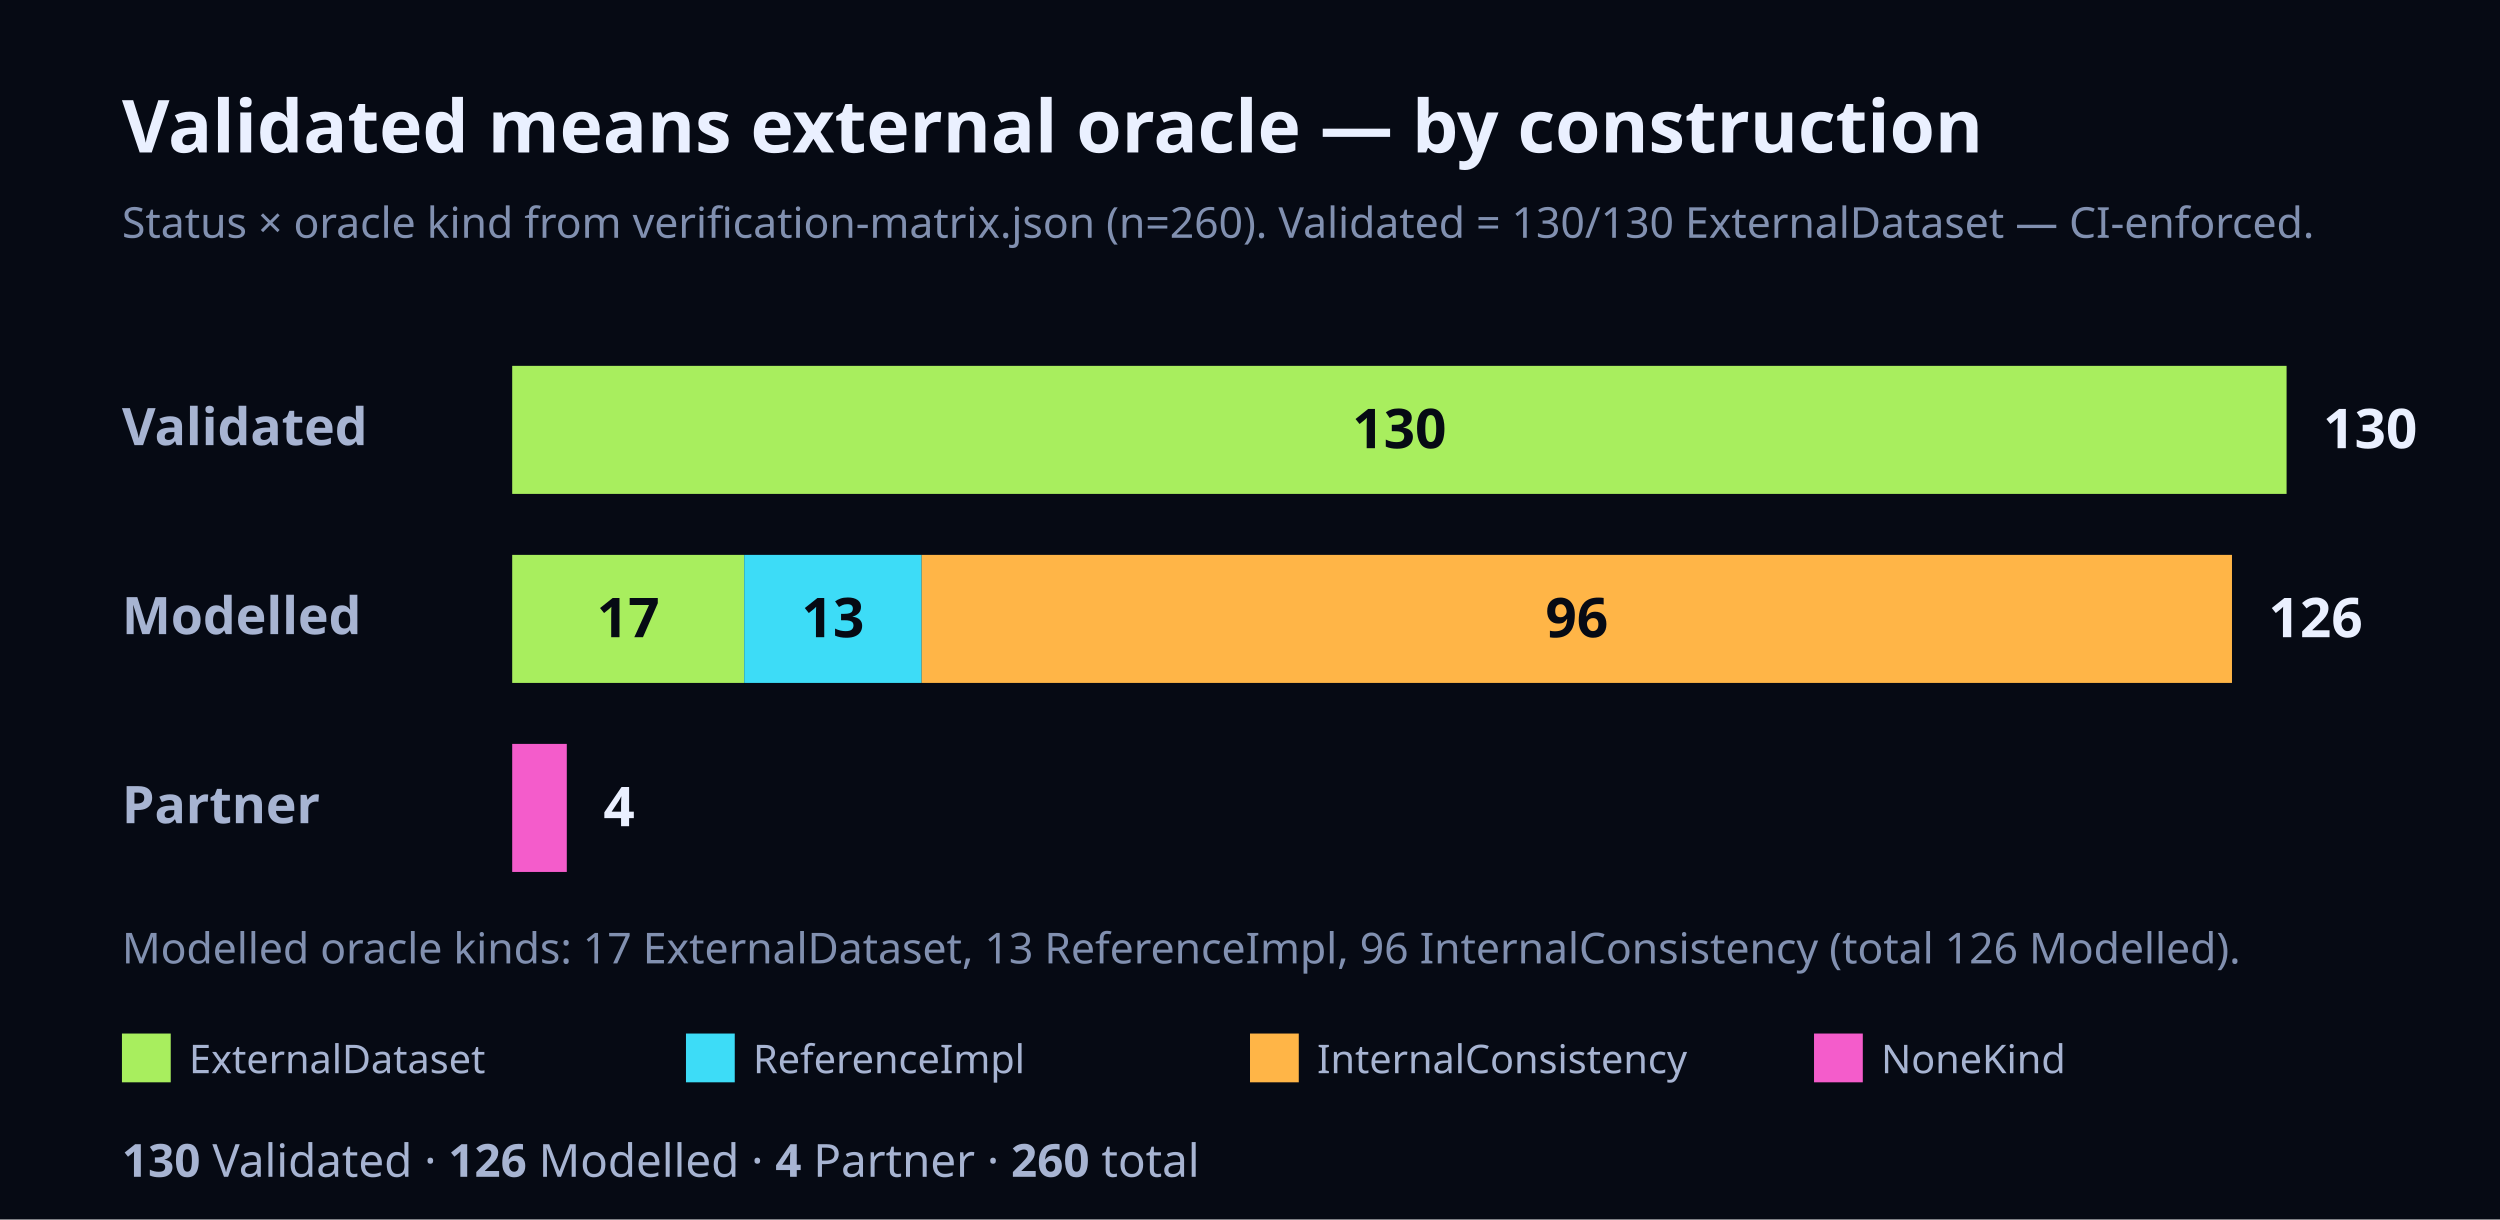
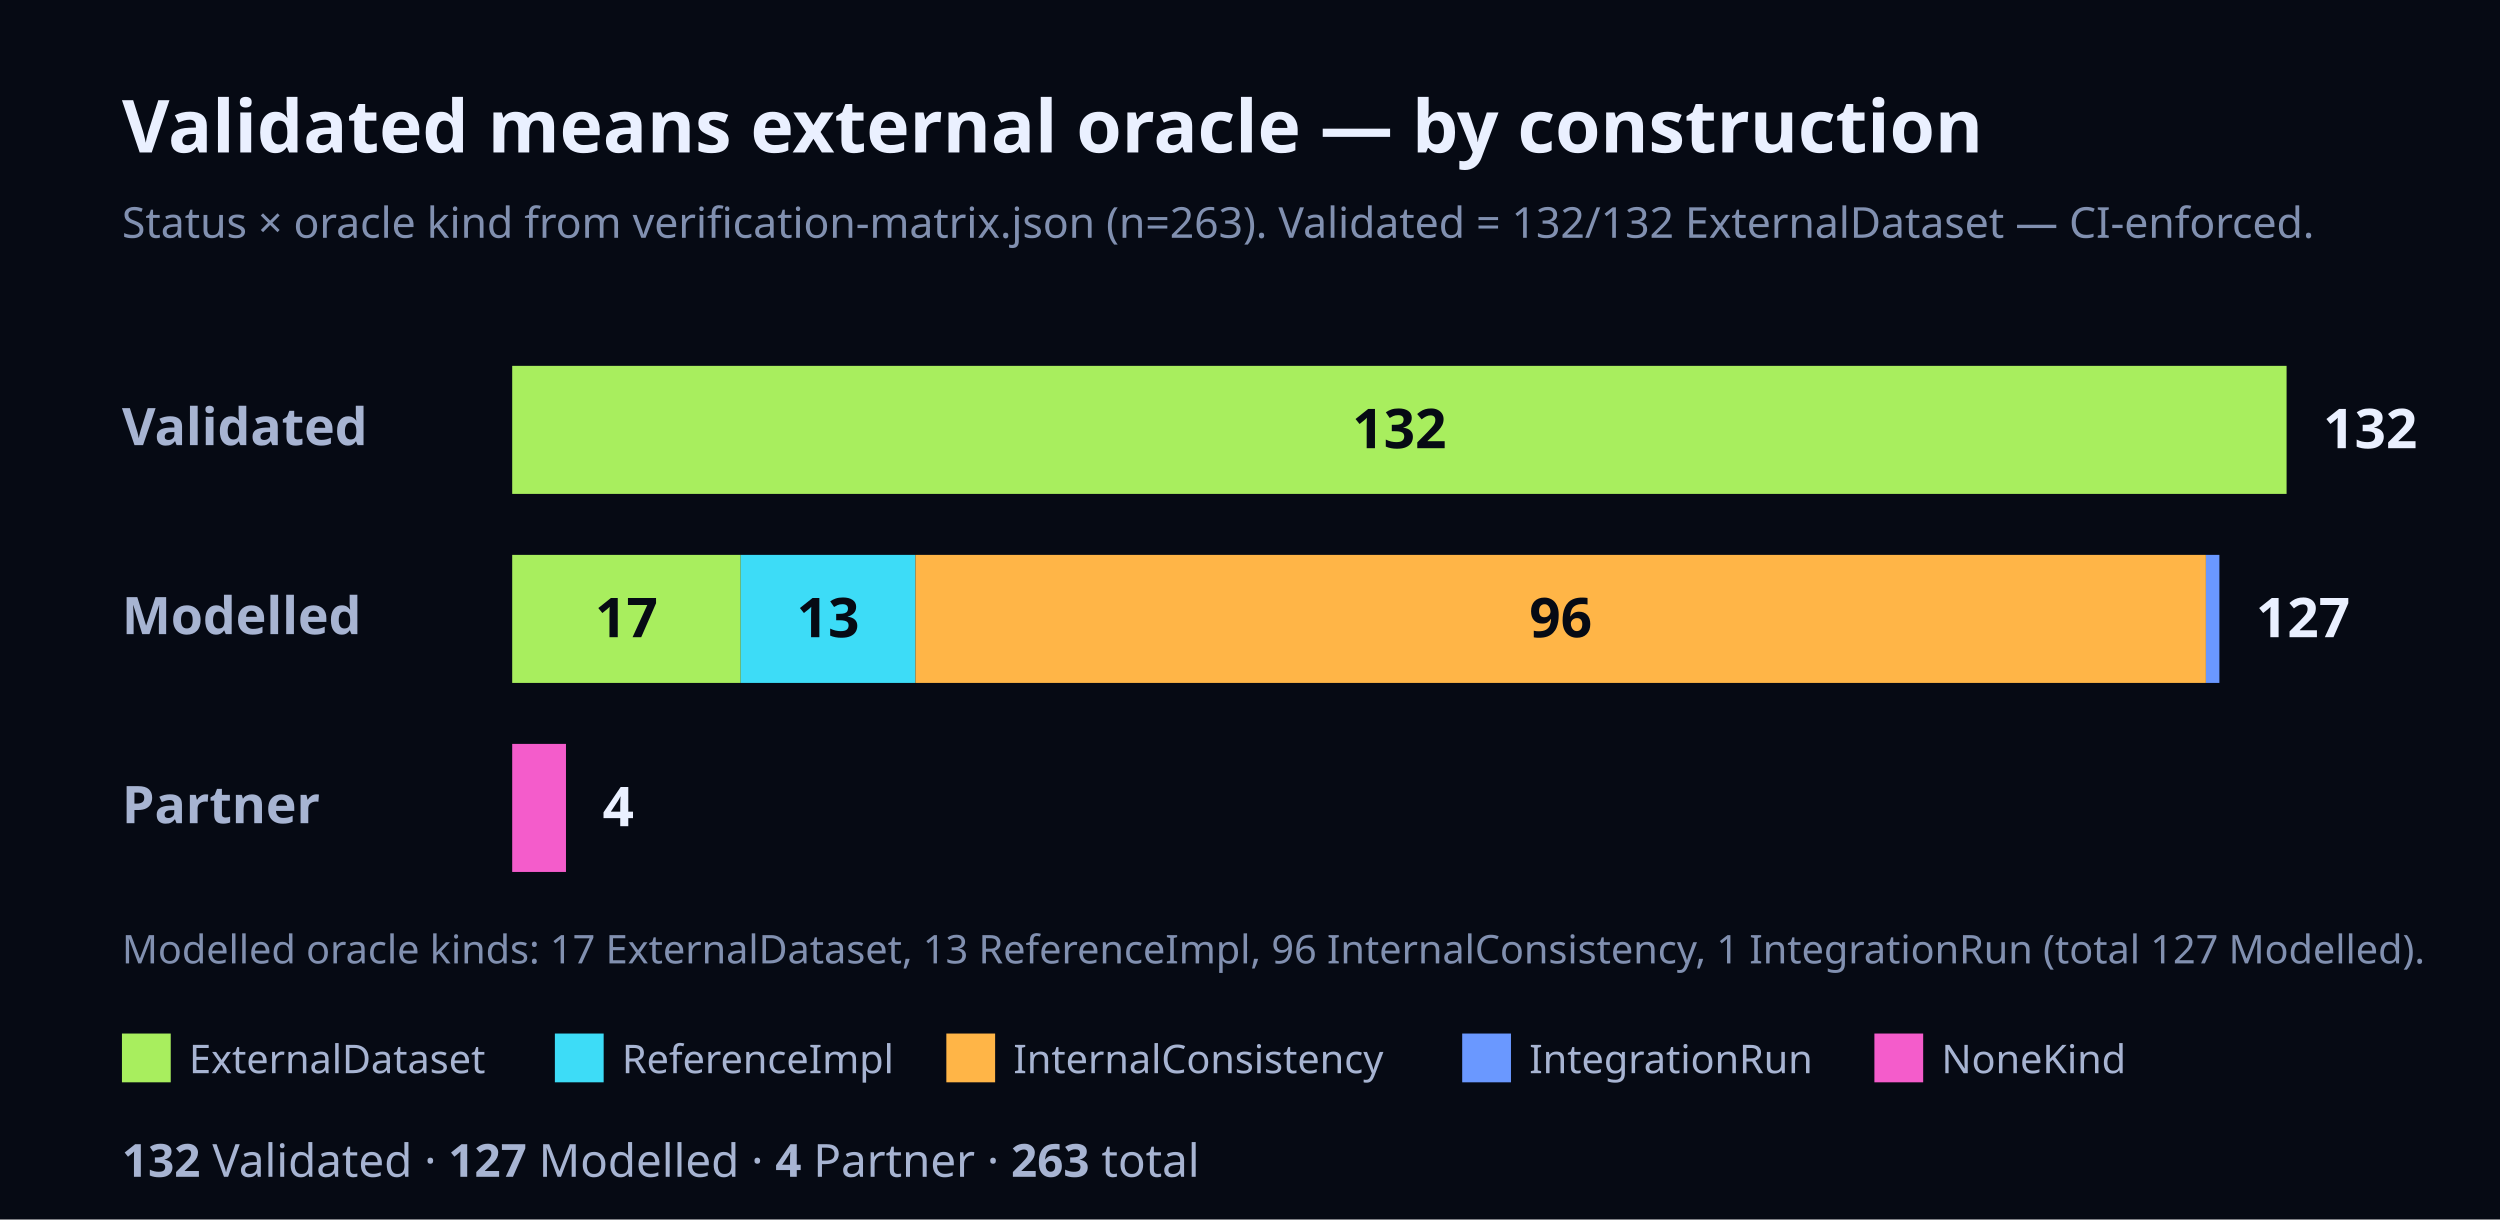
<svg xmlns="http://www.w3.org/2000/svg" width="820" height="400" viewBox="0 0 820 400" font-family="Geist, ui-sans-serif, system-ui, sans-serif">
  <rect x="0" y="0" width="820" height="400" fill="#060A14" />
  <text x="40" y="50" font-size="24" font-weight="700" fill="#EAF0FF">Validated means external oracle — by construction</text>
-   <text x="40" y="78" font-size="14" fill="#8190B0">Status × oracle kind from verification-matrix.json (n=260). Validated = 130/130 ExternalDataset — CI-enforced.</text>
+   <text x="40" y="78" font-size="14" fill="#8190B0">Status × oracle kind from verification-matrix.json (n=263). Validated = 132/132 ExternalDataset — CI-enforced.</text>
  <text x="40" y="146" font-size="17" font-weight="700" fill="#A7B4D2">Validated</text>
  <rect x="168" y="120" width="582" height="42" fill="#A8EE5E" />
-   <text x="459" y="147" font-size="18" font-weight="700" fill="#060A14" text-anchor="middle">130</text>
-   <text x="762" y="147" font-size="18" font-weight="700" fill="#EAF0FF">130</text>
+   <text x="459" y="147" font-size="18" font-weight="700" fill="#060A14" text-anchor="middle">132</text>
+   <text x="762" y="147" font-size="18" font-weight="700" fill="#EAF0FF">132</text>
  <text x="40" y="208" font-size="17" font-weight="700" fill="#A7B4D2">Modelled</text>
-   <rect x="168" y="182" width="76.11" height="42" fill="#A8EE5E" />
-   <text x="206.05" y="209" font-size="18" font-weight="700" fill="#060A14" text-anchor="middle">17</text>
-   <rect x="244.11" y="182" width="58.2" height="42" fill="#3DDCF7" />
-   <text x="273.21" y="209" font-size="18" font-weight="700" fill="#060A14" text-anchor="middle">13</text>
-   <rect x="302.31" y="182" width="429.78" height="42" fill="#FFB547" />
-   <text x="517.2" y="209" font-size="18" font-weight="700" fill="#060A14" text-anchor="middle">96</text>
-   <text x="744.09" y="209" font-size="18" font-weight="700" fill="#EAF0FF">126</text>
+   <rect x="168" y="182" width="74.95" height="42" fill="#A8EE5E" />
+   <text x="205.48" y="209" font-size="18" font-weight="700" fill="#060A14" text-anchor="middle">17</text>
+   <rect x="242.95" y="182" width="57.32" height="42" fill="#3DDCF7" />
+   <text x="271.61" y="209" font-size="18" font-weight="700" fill="#060A14" text-anchor="middle">13</text>
+   <rect x="300.27" y="182" width="423.27" height="42" fill="#FFB547" />
+   <text x="511.91" y="209" font-size="18" font-weight="700" fill="#060A14" text-anchor="middle">96</text>
+   <rect x="723.55" y="182" width="4.41" height="42" fill="#6A98FF" />
+   <text x="739.95" y="209" font-size="18" font-weight="700" fill="#EAF0FF">127</text>
  <text x="40" y="270" font-size="17" font-weight="700" fill="#A7B4D2">Partner</text>
-   <rect x="168" y="244" width="17.91" height="42" fill="#F45CCB" />
-   <text x="197.91" y="271" font-size="18" font-weight="700" fill="#EAF0FF">4</text>
-   <text x="40" y="316" font-size="14" fill="#8190B0">Modelled oracle kinds: 17 ExternalDataset, 13 ReferenceImpl, 96 InternalConsistency (total 126 Modelled).</text>
+   <rect x="168" y="244" width="17.64" height="42" fill="#F45CCB" />
+   <text x="197.64" y="271" font-size="18" font-weight="700" fill="#EAF0FF">4</text>
+   <text x="40" y="316" font-size="13" fill="#8190B0">Modelled oracle kinds: 17 ExternalDataset, 13 ReferenceImpl, 96 InternalConsistency, 1 IntegrationRun (total 127 Modelled).</text>
  <rect x="40" y="339" width="16" height="16" fill="#A8EE5E" />
  <text x="62" y="352" font-size="13" fill="#A7B4D2">ExternalDataset</text>
-   <rect x="225" y="339" width="16" height="16" fill="#3DDCF7" />
-   <text x="247" y="352" font-size="13" fill="#A7B4D2">ReferenceImpl</text>
-   <rect x="410" y="339" width="16" height="16" fill="#FFB547" />
-   <text x="432" y="352" font-size="13" fill="#A7B4D2">InternalConsistency</text>
-   <rect x="595" y="339" width="16" height="16" fill="#F45CCB" />
-   <text x="617" y="352" font-size="13" fill="#A7B4D2">NoneKind</text>
+   <rect x="182" y="339" width="16" height="16" fill="#3DDCF7" />
+   <text x="204" y="352" font-size="13" fill="#A7B4D2">ReferenceImpl</text>
+   <rect x="310.4" y="339" width="16" height="16" fill="#FFB547" />
+   <text x="332.4" y="352" font-size="13" fill="#A7B4D2">InternalConsistency</text>
+   <rect x="479.6" y="339" width="16" height="16" fill="#6A98FF" />
+   <text x="501.6" y="352" font-size="13" fill="#A7B4D2">IntegrationRun</text>
+   <rect x="614.8" y="339" width="16" height="16" fill="#F45CCB" />
+   <text x="636.8" y="352" font-size="13" fill="#A7B4D2">NoneKind</text>
  <text x="40" y="386" font-size="15" fill="#A7B4D2">
-     <tspan font-weight="700">130</tspan> Validated · <tspan font-weight="700">126</tspan> Modelled · <tspan font-weight="700">4</tspan> Partner · <tspan font-weight="700">260</tspan> total</text>
+     <tspan font-weight="700">132</tspan> Validated · <tspan font-weight="700">127</tspan> Modelled · <tspan font-weight="700">4</tspan> Partner · <tspan font-weight="700">263</tspan> total</text>
</svg>
